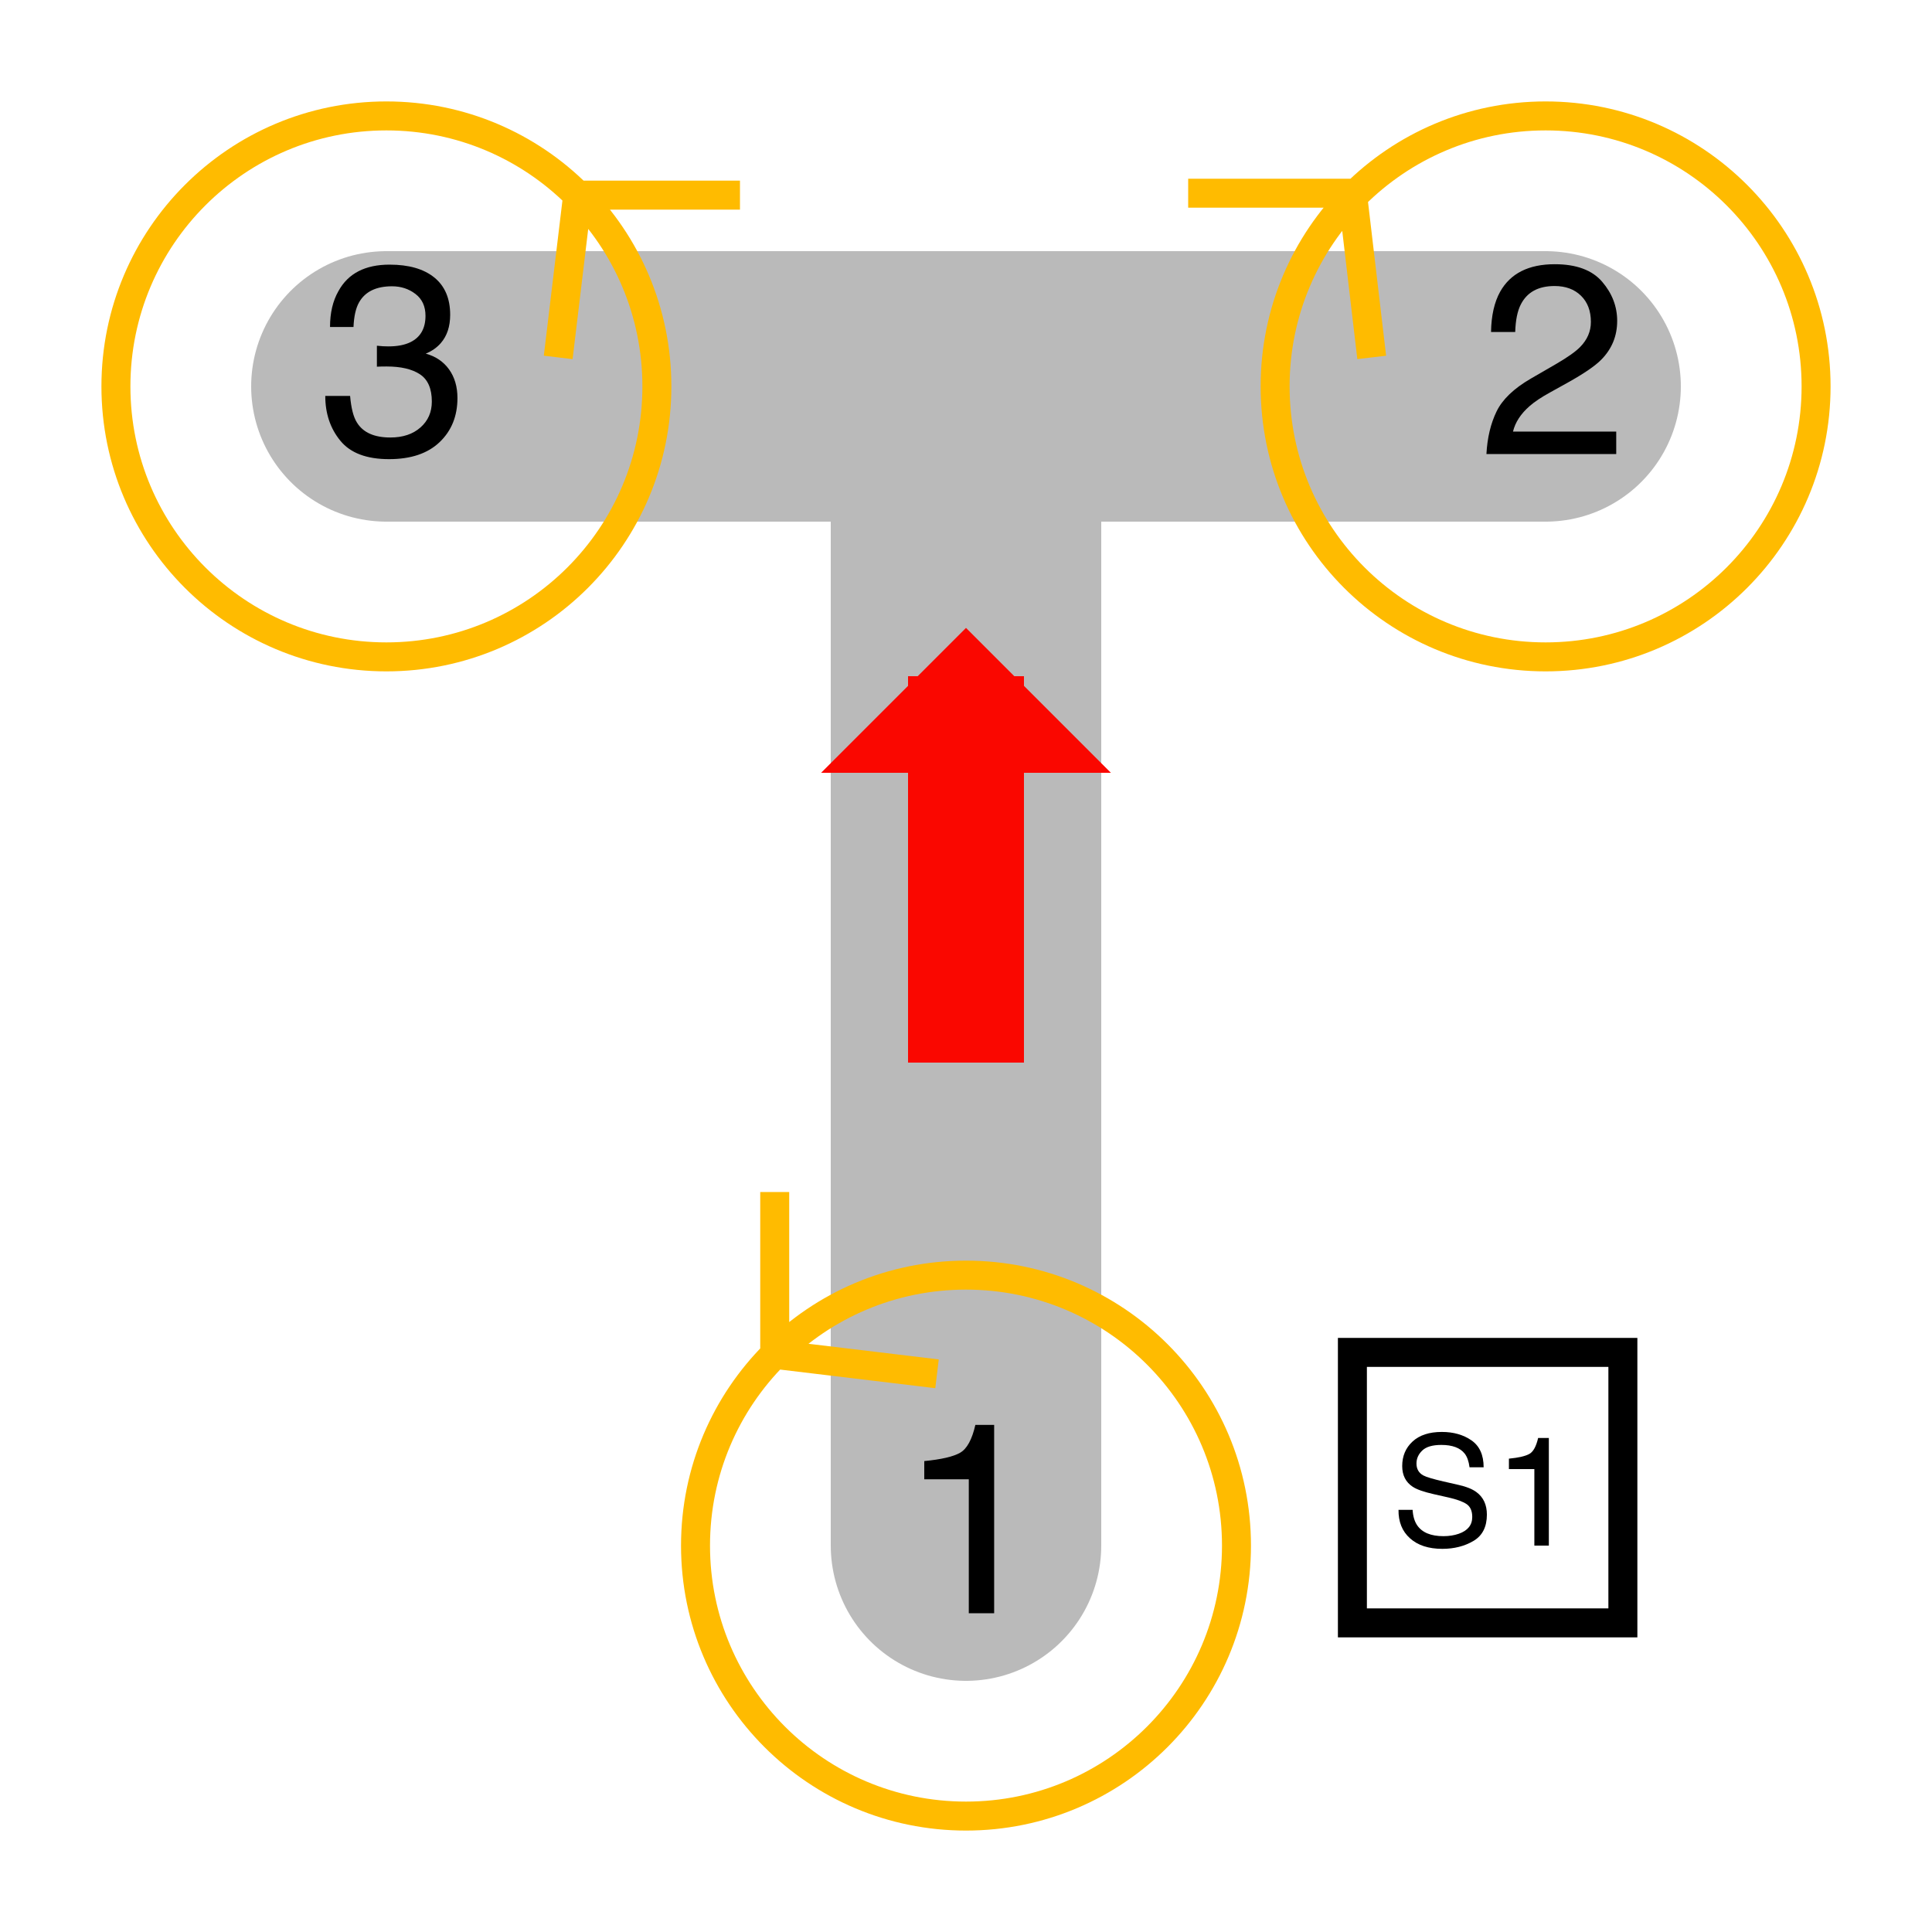
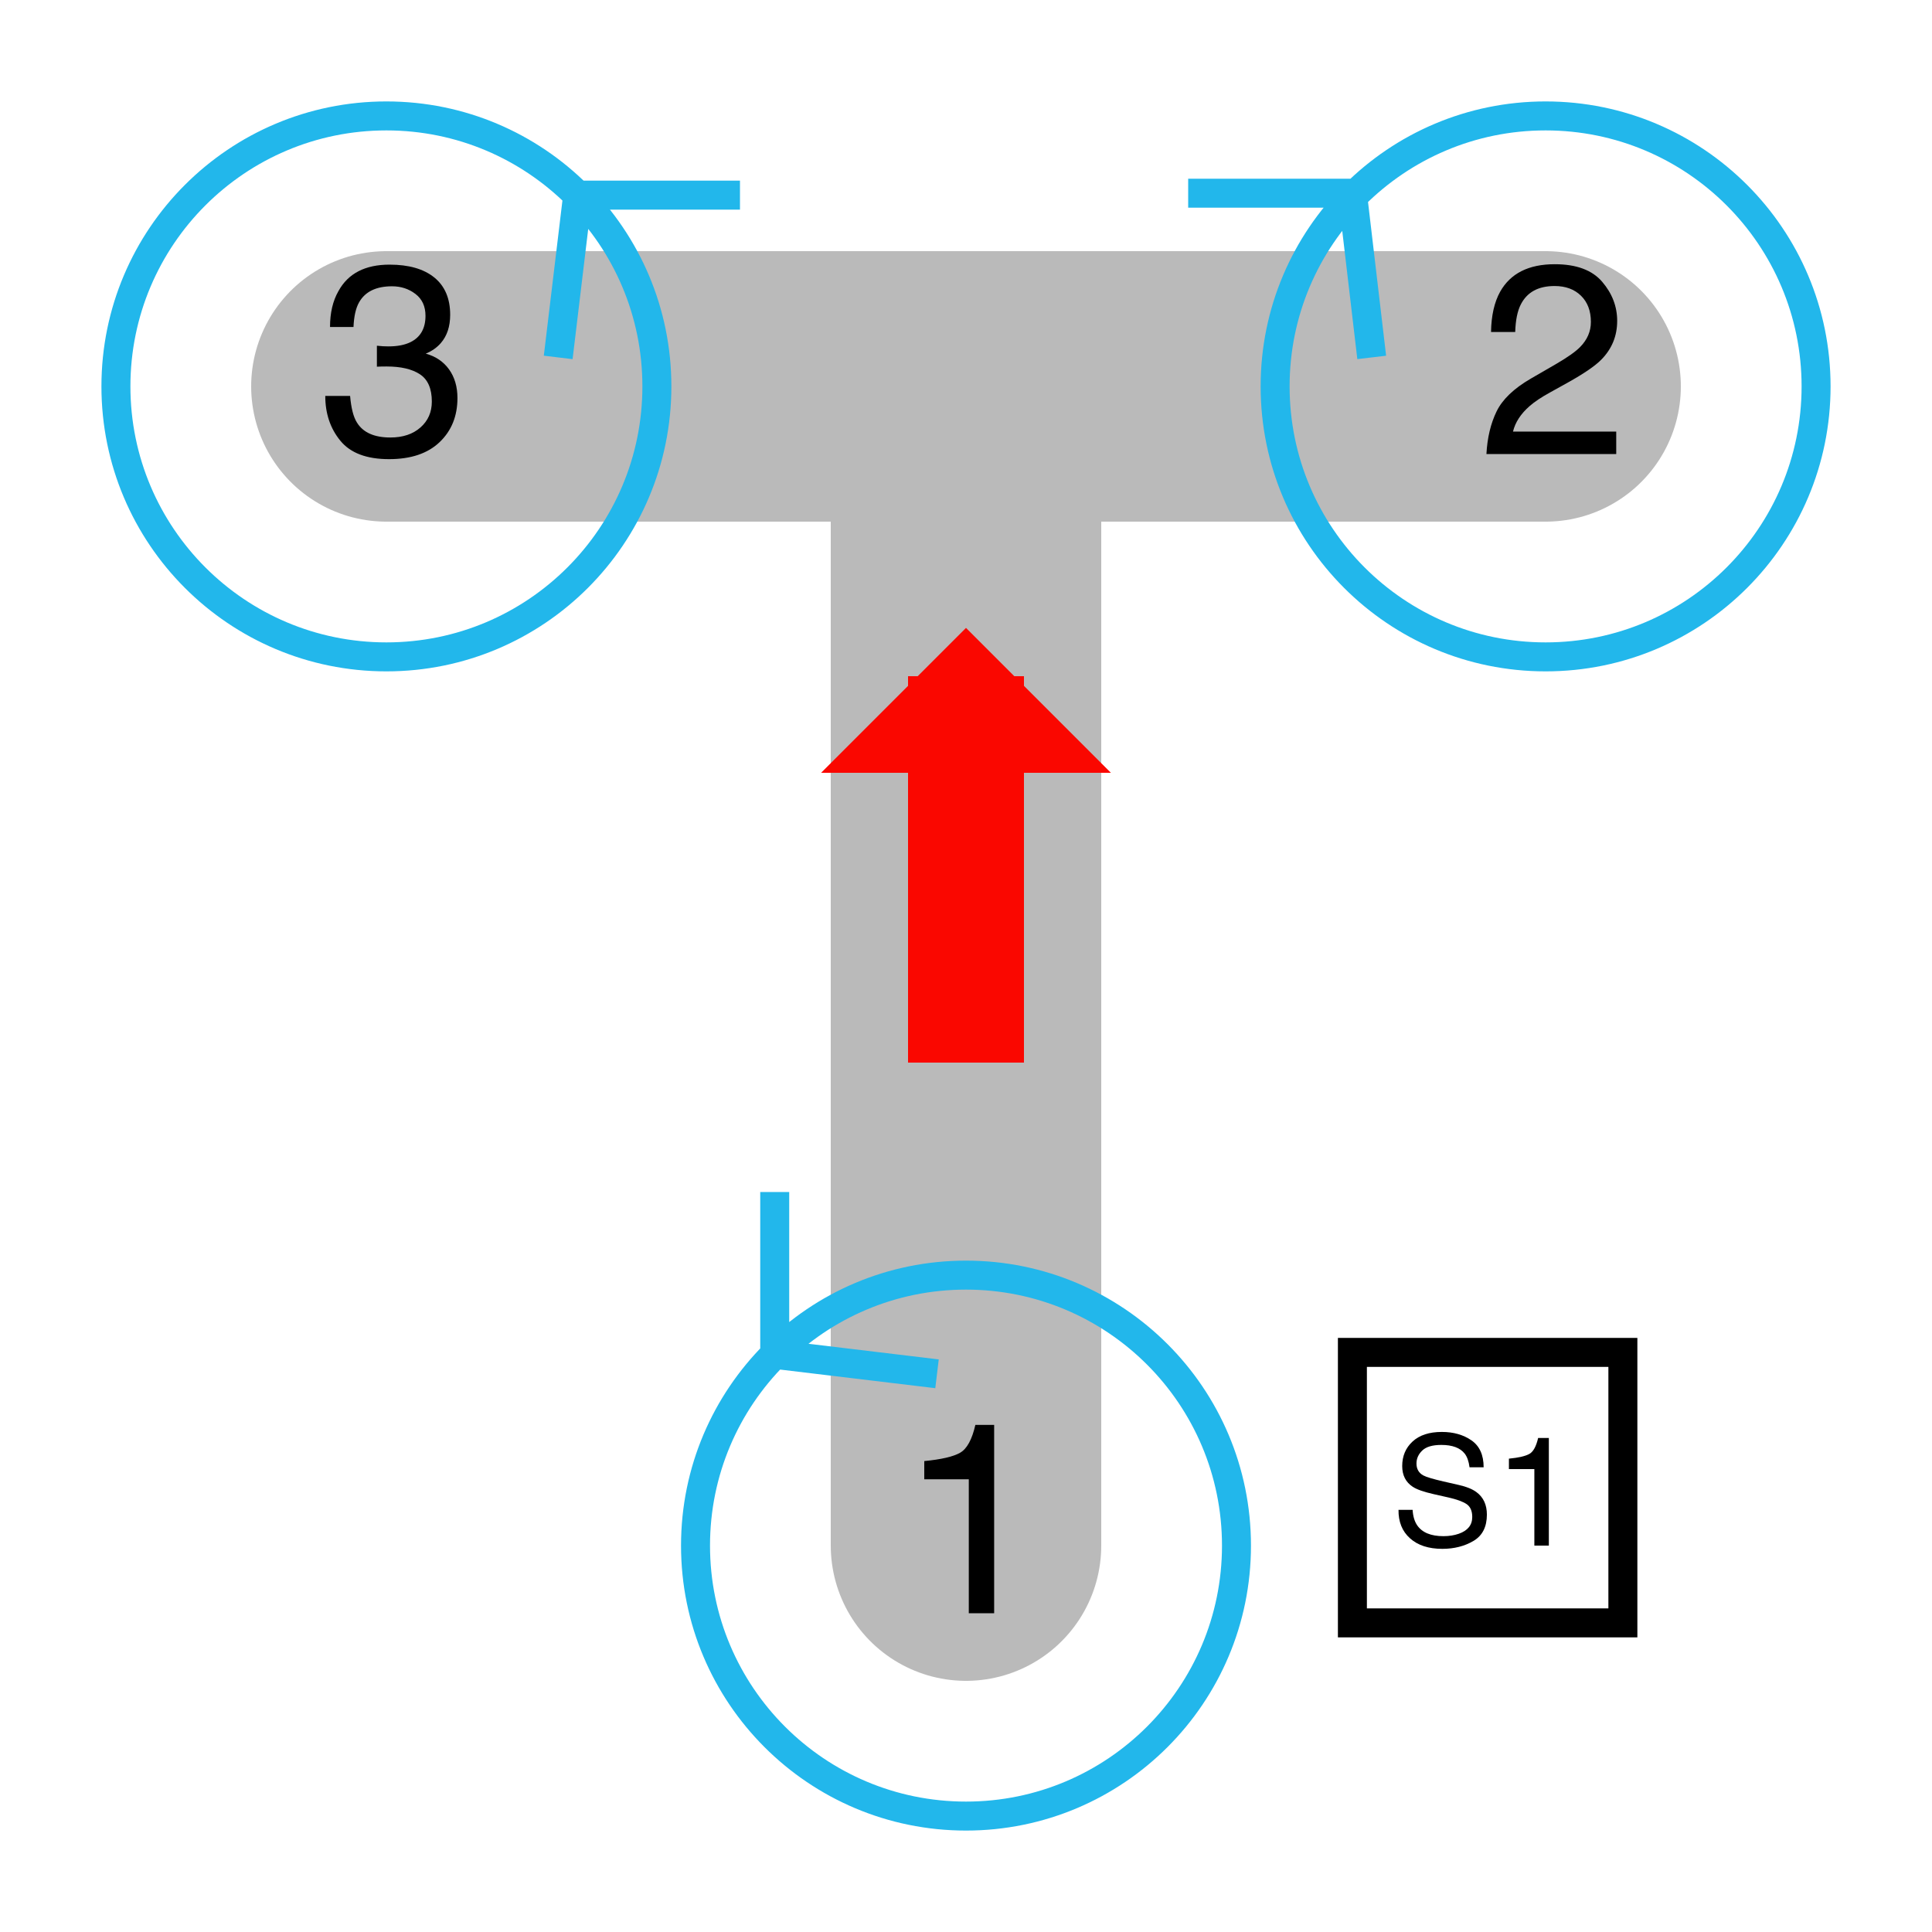
<svg xmlns="http://www.w3.org/2000/svg" xmlns:xlink="http://www.w3.org/1999/xlink" width="200pt" height="200pt" viewBox="0 0 200 200" version="1.1">
  <defs>
    <g>
      <symbol overflow="visible" id="glyph0-0">
        <path style="stroke:none;" d="" />
      </symbol>
      <symbol overflow="visible" id="glyph0-1">
        <path style="stroke:none;" d="M 2.68 -13.863 L 2.68 -15.75 C 4.457 -15.922 5.695 -16.211 6.398 -16.617 C 7.102 -17.023 7.625 -17.984 7.969 -19.496 L 9.914 -19.496 L 9.914 0 L 7.289 0 L 7.289 -13.863 Z M 2.68 -13.863 " />
      </symbol>
      <symbol overflow="visible" id="glyph0-2">
        <path style="stroke:none;" d="M 1.922 -4.402 C 2.527 -5.652 3.711 -6.785 5.469 -7.805 L 8.094 -9.324 C 9.27 -10.008 10.094 -10.59 10.57 -11.074 C 11.316 -11.832 11.688 -12.695 11.688 -13.672 C 11.688 -14.812 11.348 -15.715 10.664 -16.387 C 9.98 -17.055 9.07 -17.391 7.93 -17.391 C 6.242 -17.391 5.078 -16.754 4.43 -15.477 C 4.082 -14.793 3.891 -13.844 3.855 -12.633 L 1.352 -12.633 C 1.379 -14.336 1.695 -15.727 2.297 -16.805 C 3.363 -18.699 5.246 -19.648 7.945 -19.648 C 10.188 -19.648 11.824 -19.039 12.859 -17.828 C 13.895 -16.617 14.41 -15.266 14.41 -13.781 C 14.41 -12.215 13.859 -10.875 12.758 -9.762 C 12.117 -9.113 10.973 -8.332 9.324 -7.41 L 7.453 -6.371 C 6.559 -5.879 5.855 -5.41 5.344 -4.961 C 4.434 -4.168 3.859 -3.289 3.625 -2.324 L 14.312 -2.324 L 14.312 0 L 0.875 0 C 0.965 -1.688 1.316 -3.152 1.922 -4.402 Z M 1.922 -4.402 " />
      </symbol>
      <symbol overflow="visible" id="glyph0-3">
        <path style="stroke:none;" d="M 2.234 -1.375 C 1.191 -2.645 0.672 -4.191 0.672 -6.016 L 3.242 -6.016 C 3.352 -4.75 3.586 -3.828 3.953 -3.254 C 4.59 -2.223 5.742 -1.711 7.41 -1.711 C 8.703 -1.711 9.742 -2.055 10.527 -2.75 C 11.312 -3.441 11.703 -4.336 11.703 -5.43 C 11.703 -6.777 11.289 -7.719 10.465 -8.258 C 9.641 -8.797 8.496 -9.062 7.027 -9.062 C 6.863 -9.062 6.695 -9.062 6.527 -9.059 C 6.359 -9.055 6.188 -9.047 6.016 -9.039 L 6.016 -11.211 C 6.27 -11.184 6.484 -11.164 6.656 -11.156 C 6.832 -11.148 7.02 -11.141 7.219 -11.141 C 8.141 -11.141 8.895 -11.289 9.488 -11.578 C 10.527 -12.09 11.047 -13 11.047 -14.312 C 11.047 -15.289 10.699 -16.043 10.008 -16.57 C 9.316 -17.098 8.508 -17.363 7.586 -17.363 C 5.945 -17.363 4.812 -16.816 4.184 -15.723 C 3.836 -15.121 3.641 -14.266 3.594 -13.152 L 1.164 -13.152 C 1.164 -14.609 1.453 -15.852 2.039 -16.871 C 3.039 -18.695 4.805 -19.605 7.328 -19.605 C 9.324 -19.605 10.867 -19.16 11.961 -18.273 C 13.055 -17.383 13.602 -16.098 13.602 -14.41 C 13.602 -13.207 13.281 -12.23 12.633 -11.484 C 12.23 -11.02 11.711 -10.656 11.074 -10.391 C 12.105 -10.109 12.91 -9.562 13.488 -8.758 C 14.066 -7.949 14.355 -6.965 14.355 -5.797 C 14.355 -3.93 13.742 -2.406 12.508 -1.23 C 11.277 -0.055 9.535 0.531 7.273 0.531 C 4.957 0.531 3.277 -0.102 2.234 -1.375 Z M 2.234 -1.375 " />
      </symbol>
      <symbol overflow="visible" id="glyph1-0">
        <path style="stroke:none;" d="" />
      </symbol>
      <symbol overflow="visible" id="glyph1-1">
        <path style="stroke:none;" d="M 2.234 -3.703 C 2.27 -3.051 2.426 -2.523 2.695 -2.117 C 3.211 -1.355 4.121 -0.977 5.422 -0.977 C 6.004 -0.977 6.535 -1.059 7.016 -1.227 C 7.941 -1.551 8.406 -2.129 8.406 -2.961 C 8.406 -3.586 8.211 -4.031 7.82 -4.297 C 7.426 -4.559 6.805 -4.785 5.961 -4.977 L 4.406 -5.328 C 3.391 -5.559 2.672 -5.809 2.25 -6.086 C 1.52 -6.566 1.156 -7.281 1.156 -8.234 C 1.156 -9.266 1.512 -10.113 2.227 -10.773 C 2.941 -11.434 3.949 -11.766 5.258 -11.766 C 6.461 -11.766 7.484 -11.477 8.324 -10.895 C 9.164 -10.312 9.586 -9.387 9.586 -8.109 L 8.125 -8.109 C 8.047 -8.723 7.879 -9.195 7.625 -9.523 C 7.152 -10.121 6.348 -10.422 5.211 -10.422 C 4.293 -10.422 3.637 -10.23 3.234 -9.844 C 2.832 -9.457 2.633 -9.012 2.633 -8.5 C 2.633 -7.938 2.867 -7.527 3.336 -7.266 C 3.645 -7.098 4.34 -6.891 5.422 -6.641 L 7.031 -6.273 C 7.809 -6.098 8.406 -5.855 8.828 -5.547 C 9.559 -5.012 9.922 -4.23 9.922 -3.211 C 9.922 -1.941 9.461 -1.031 8.535 -0.484 C 7.609 0.062 6.535 0.336 5.312 0.336 C 3.887 0.336 2.77 -0.027 1.961 -0.758 C 1.152 -1.48 0.758 -2.465 0.773 -3.703 Z M 2.234 -3.703 " />
      </symbol>
      <symbol overflow="visible" id="glyph1-2">
        <path style="stroke:none;" d="M 1.531 -7.922 L 1.531 -9 C 2.547 -9.098 3.254 -9.266 3.656 -9.496 C 4.059 -9.727 4.355 -10.277 4.555 -11.141 L 5.664 -11.141 L 5.664 0 L 4.164 0 L 4.164 -7.922 Z M 1.531 -7.922 " />
      </symbol>
    </g>
  </defs>
  <g id="surface6">
    <path style="fill:none;stroke-width:28;stroke-linecap:round;stroke-linejoin:round;stroke:rgb(72.941%,72.941%,72.941%);stroke-opacity:1;stroke-miterlimit:10;" d="M 40 40 L 160 40 M 100 40 L 100 160 " />
-     <path style="fill:none;stroke-width:3;stroke-linecap:butt;stroke-linejoin:miter;stroke:rgb(255,187,0);stroke-opacity:1;stroke-miterlimit:10;" d="M 128 160 C 128 175.465 115.465 188 100 188 C 84.535 188 72 175.465 72 160 C 72 144.535 84.535 132 100 132 C 115.465 132 128 144.535 128 160 M 80.199 140.199 L 80.199 123.398 M 80.199 140.199 L 97 142.215 " />
+     <path style="fill:none;stroke-width:3;stroke-linecap:butt;stroke-linejoin:miter;stroke:rgb(34,183,235);stroke-opacity:1;stroke-miterlimit:10;" d="M 128 160 C 128 175.465 115.465 188 100 188 C 84.535 188 72 175.465 72 160 C 72 144.535 84.535 132 100 132 C 115.465 132 128 144.535 128 160 M 80.199 140.199 L 80.199 123.398 M 80.199 140.199 L 97 142.215 " />
    <g style="fill:rgb(0%,0%,0%);fill-opacity:1;">
      <use xlink:href="#glyph0-1" x="93" y="167" />
    </g>
-     <path style="fill:none;stroke-width:3;stroke-linecap:butt;stroke-linejoin:miter;stroke:rgb(255,187,0);stroke-opacity:1;stroke-miterlimit:10;" d="M 188 40 C 188 55.465 175.465 68 160 68 C 144.535 68 132 55.465 132 40 C 132 24.535 144.535 12 160 12 C 175.465 12 188 24.535 188 40 M 140 20 L 142 37 M 140 20 L 123 20 " />
+     <path style="fill:none;stroke-width:3;stroke-linecap:butt;stroke-linejoin:miter;stroke:rgb(34,183,235);stroke-opacity:1;stroke-miterlimit:10;" d="M 188 40 C 188 55.465 175.465 68 160 68 C 144.535 68 132 55.465 132 40 C 132 24.535 144.535 12 160 12 C 175.465 12 188 24.535 188 40 M 140 20 L 142 37 M 140 20 L 123 20 " />
    <g style="fill:rgb(0%,0%,0%);fill-opacity:1;">
      <use xlink:href="#glyph0-2" x="153" y="47" />
    </g>
-     <path style="fill:none;stroke-width:3;stroke-linecap:butt;stroke-linejoin:miter;stroke:rgb(255,187,0);stroke-opacity:1;stroke-miterlimit:10;" d="M 68 40 C 68 55.465 55.465 68 40 68 C 24.535 68 12 55.465 12 40 C 12 24.535 24.535 12 40 12 C 55.465 12 68 24.535 68 40 M 59.801 20.199 L 57.785 37 M 59.801 20.199 L 76.602 20.199 " />
+     <path style="fill:none;stroke-width:3;stroke-linecap:butt;stroke-linejoin:miter;stroke:rgb(34,183,235);stroke-opacity:1;stroke-miterlimit:10;" d="M 68 40 C 68 55.465 55.465 68 40 68 C 24.535 68 12 55.465 12 40 C 12 24.535 24.535 12 40 12 C 55.465 12 68 24.535 68 40 M 59.801 20.199 L 57.785 37 M 59.801 20.199 L 76.602 20.199 " />
    <g style="fill:rgb(0%,0%,0%);fill-opacity:1;">
      <use xlink:href="#glyph0-3" x="33" y="47" />
    </g>
    <path style="fill:none;stroke-width:3;stroke-linecap:butt;stroke-linejoin:miter;stroke:rgb(0%,0%,0%);stroke-opacity:1;stroke-miterlimit:10;" d="M 140 140 L 168 140 L 168 168 L 140 168 Z M 140 140 " />
    <g style="fill:rgb(0%,0%,0%);fill-opacity:1;">
      <use xlink:href="#glyph1-1" x="144" y="160" />
      <use xlink:href="#glyph1-2" x="154.672" y="160" />
    </g>
    <path style="fill:none;stroke-width:12;stroke-linecap:butt;stroke-linejoin:bevel;stroke:rgb(98.039%,2.745%,0%);stroke-opacity:1;stroke-miterlimit:10;" d="M 100 70 L 100 110 " />
    <path style=" stroke:none;fill-rule:nonzero;fill:rgb(98.039%,2.745%,0%);fill-opacity:1;" d="M 100 65 L 85 80 L 115 80 L 100 65 " />
  </g>
</svg>
